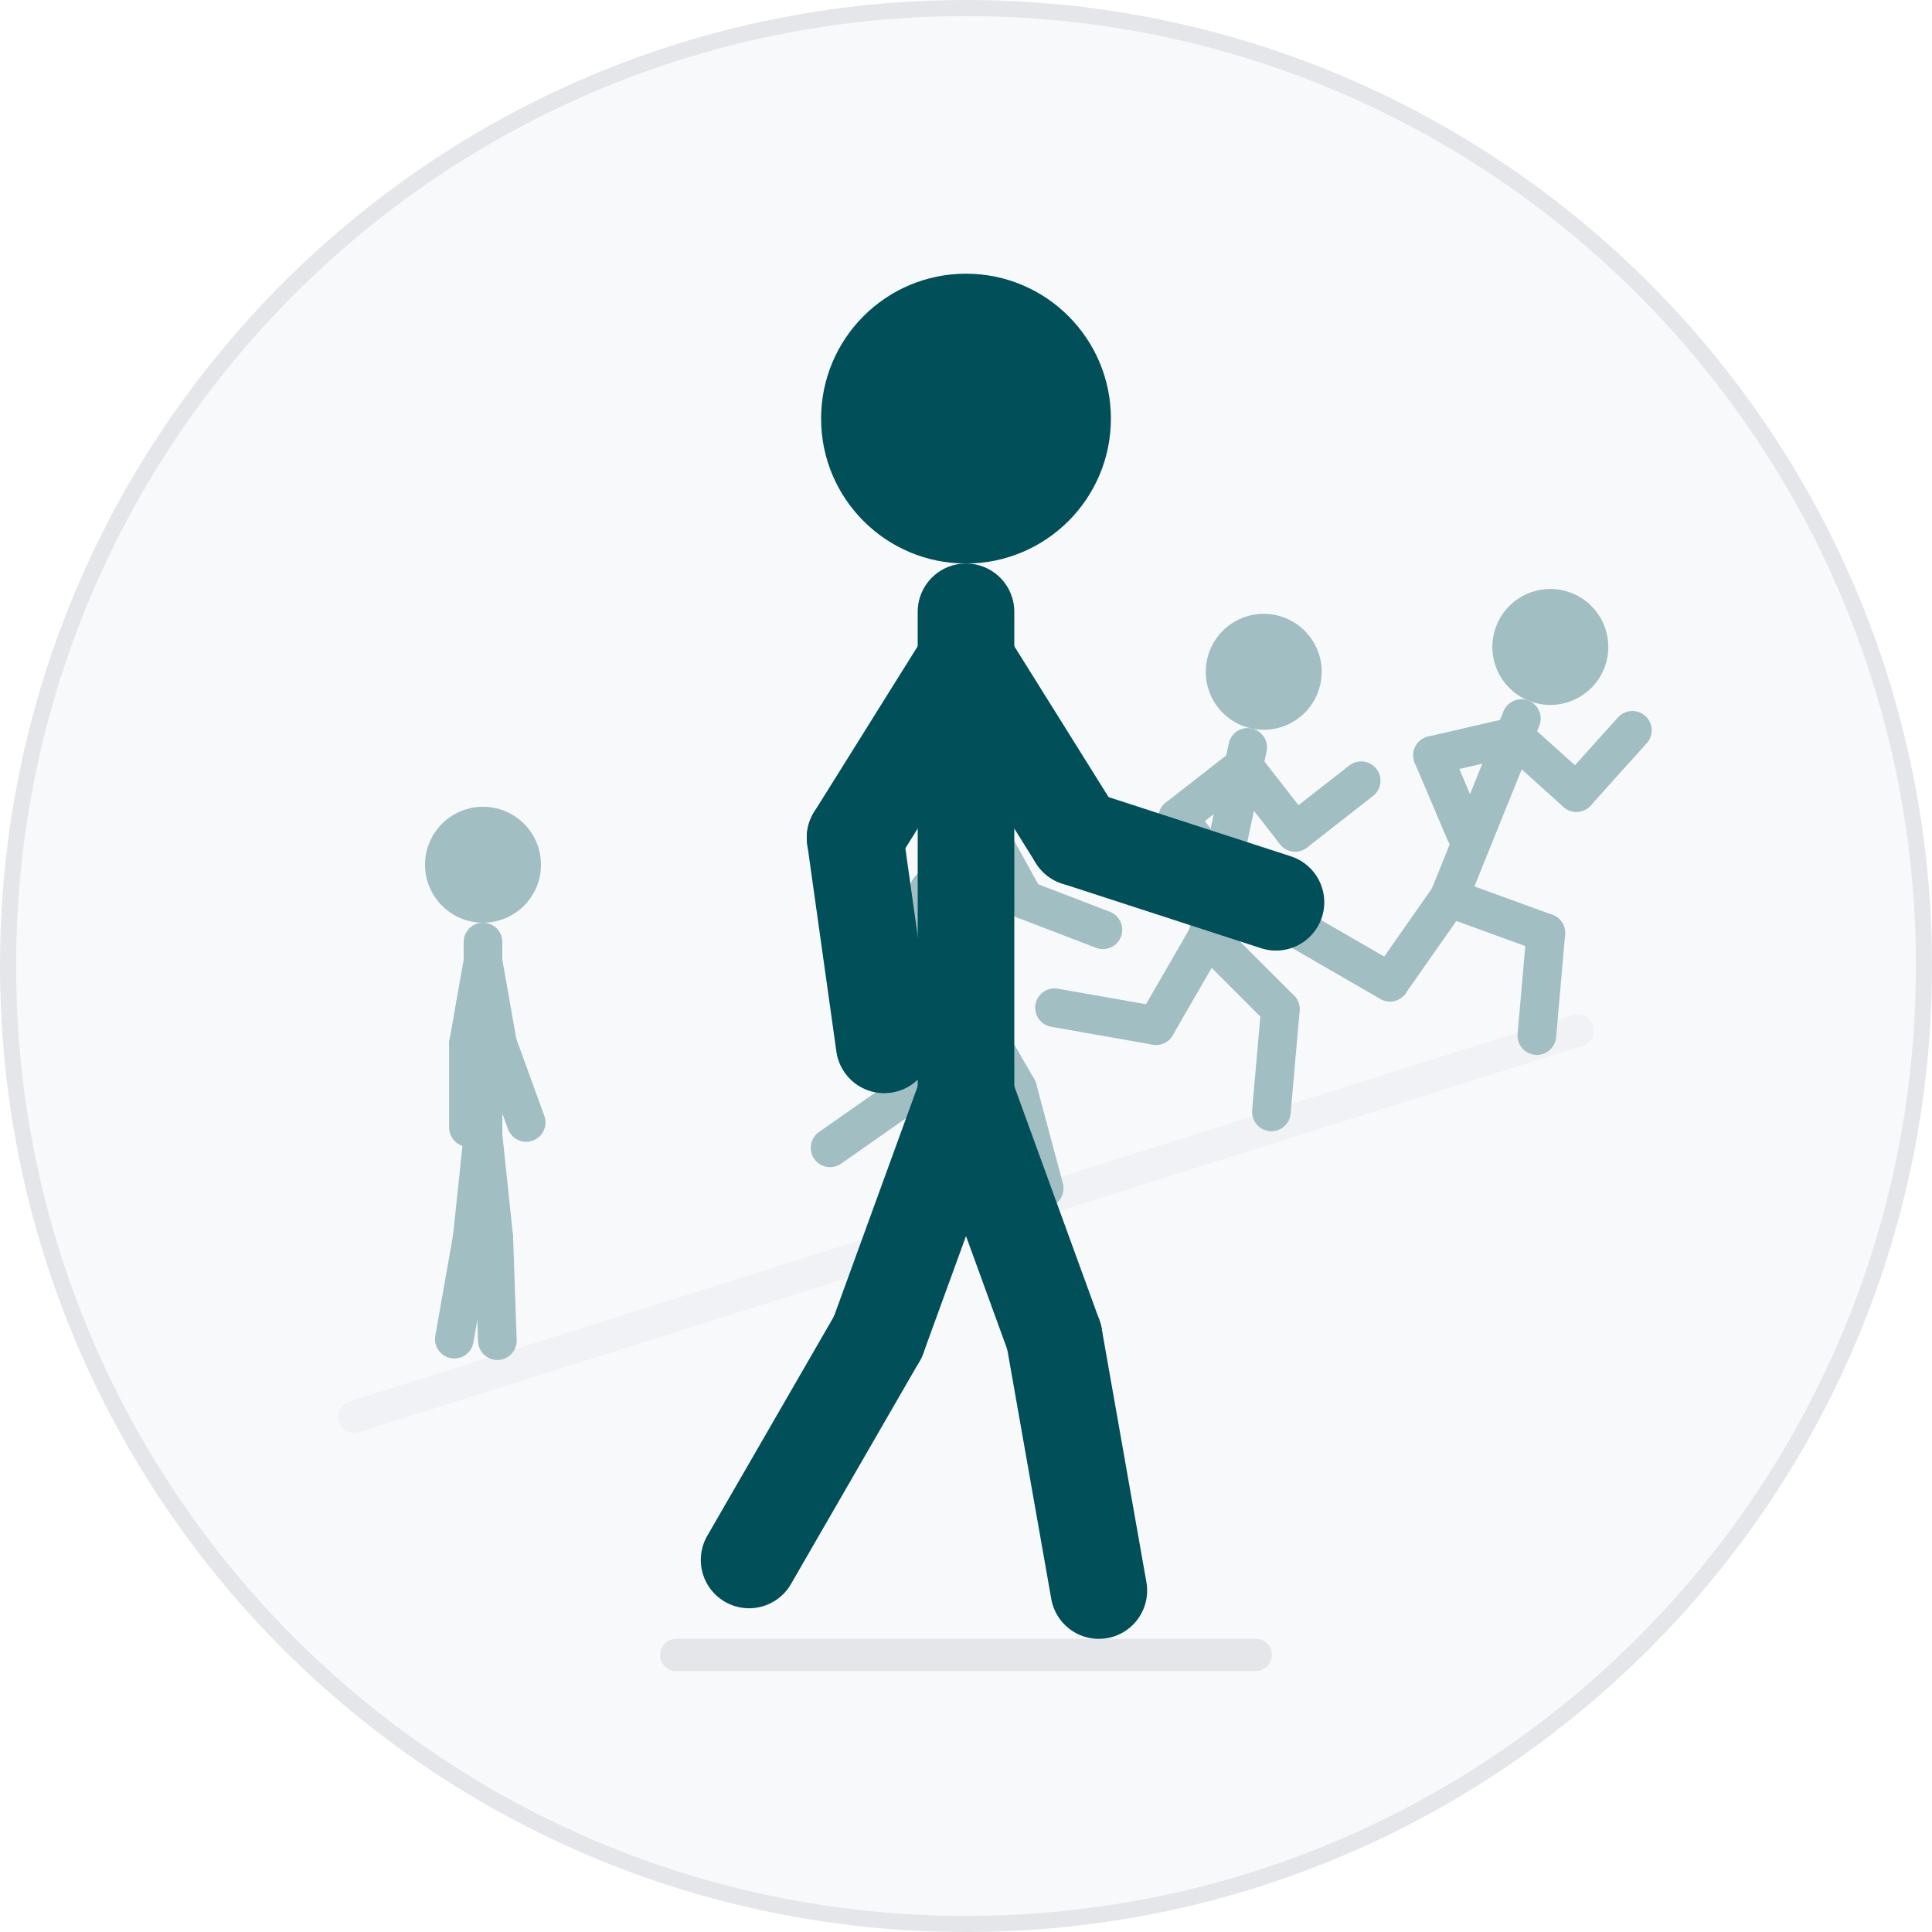
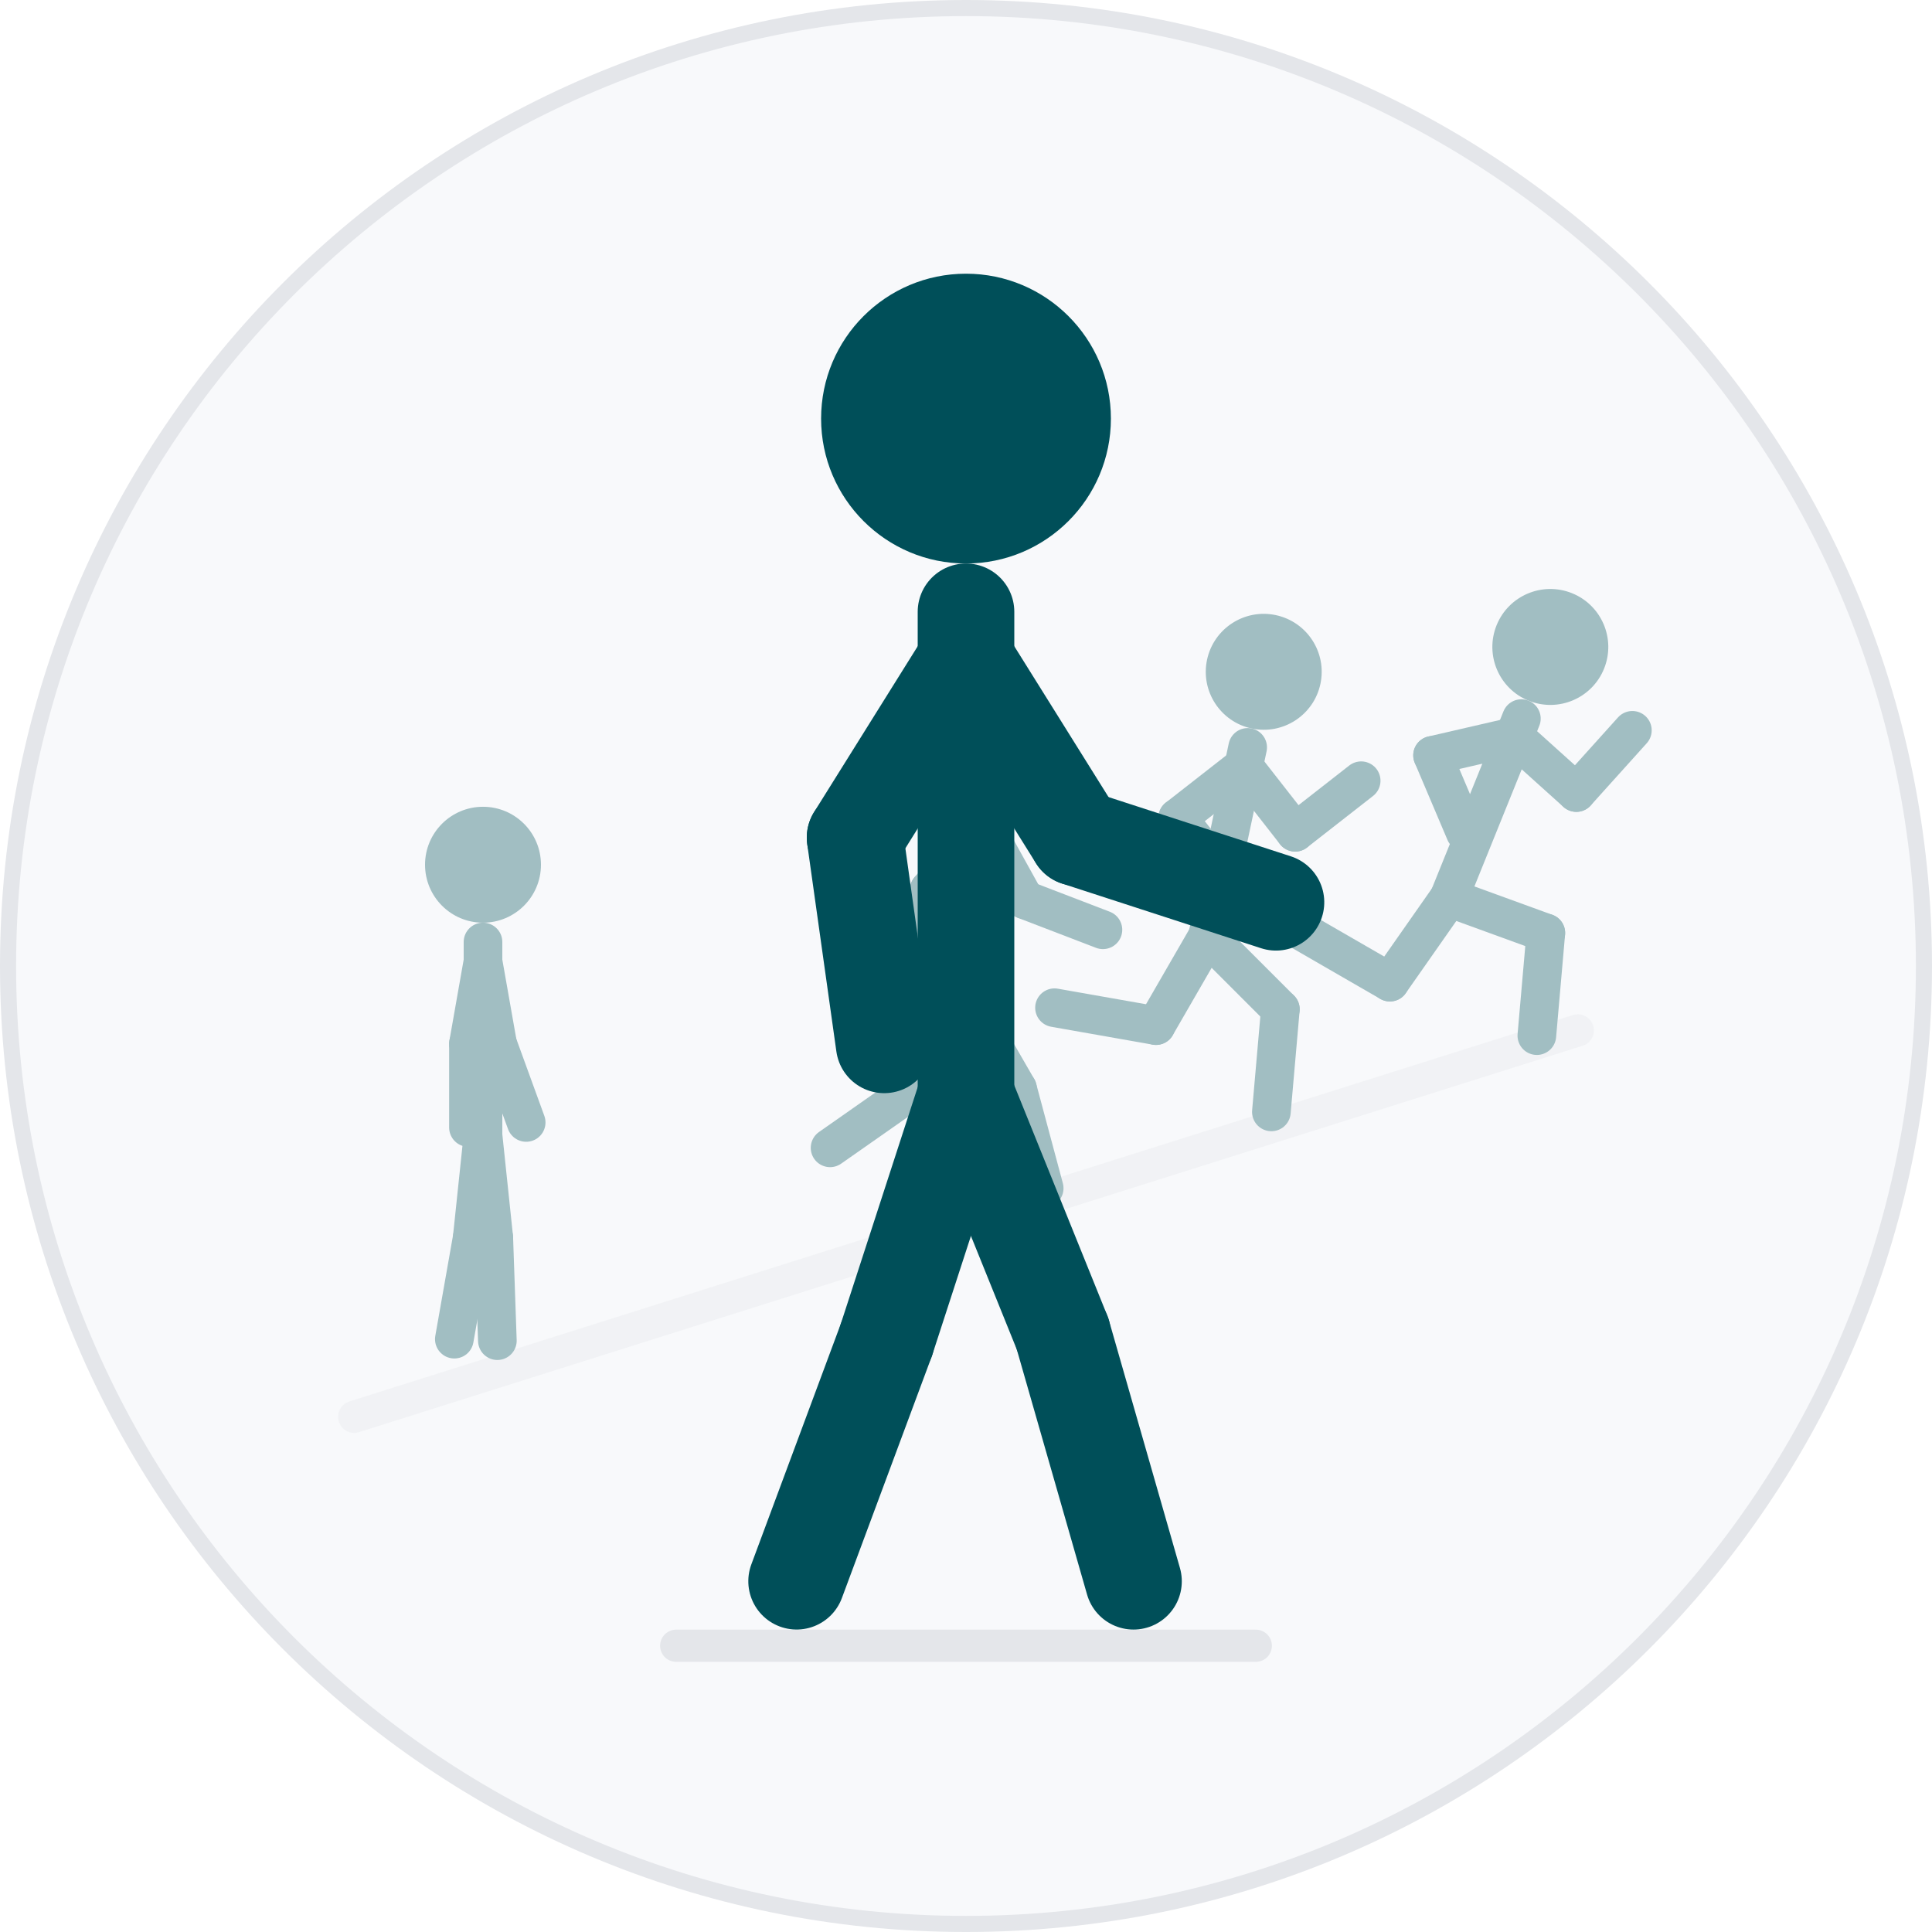
<svg xmlns="http://www.w3.org/2000/svg" id="still" viewBox="0 0 120 120">
-   <style>.f{fill:none;stroke:#004F59;stroke-width:6;stroke-linecap:round;stroke-linejoin:round}.h{fill:#004F59}.p{fill:none;stroke:#3d8da0;stroke-width:2;stroke-linecap:round;stroke-linejoin:round;opacity:.55}.g{fill:none;stroke:#e4e6ea;stroke-width:2;stroke-linecap:round}.c{opacity:.35;animation:c 8s cubic-bezier(.4,0,.2,1) infinite}.z{transform:translate(60px,68px) scale(1);animation:z 8s cubic-bezier(.4,0,.2,1) infinite}.lg{animation:lg 8s cubic-bezier(.4,0,.2,1) infinite}.tl{transform:rotate(-20deg);animation:tl 8s cubic-bezier(.4,0,.2,1) infinite}.tr{transform:rotate(20deg);animation:tr 8s cubic-bezier(.4,0,.2,1) infinite}.al{transform:rotate(32deg);animation:al 8s cubic-bezier(.4,0,.2,1) infinite}.ar{transform:rotate(-32deg);animation:ar 8s cubic-bezier(.4,0,.2,1) infinite}@keyframes c{0%,20%,100%{opacity:1}40%,95%{opacity:.35}}@keyframes z{0%,20%,100%{transform:translate(45px,66.22px) scale(.4)}40%,95%{transform:translate(60px,68px) scale(1)}}@keyframes lg{0%,20%,100%{opacity:0}40%,95%{opacity:1}}@keyframes tl{0%,40%,60%,80%,100%{transform:rotate(-20deg)}50%,70%{transform:rotate(20deg)}}@keyframes tr{0%,40%,60%,80%,100%{transform:rotate(20deg)}50%,70%{transform:rotate(-20deg)}}@keyframes al{0%,40%,60%,80%,100%{transform:rotate(32deg)}50%,70%{transform:rotate(-32deg)}}@keyframes ar{0%,40%,60%,80%,100%{transform:rotate(-32deg)}50%,70%{transform:rotate(32deg)}}@media (prefers-reduced-motion: reduce){*{animation:none!important}}#still:target *{animation:none!important}</style>
+   <style>.f{fill:none;stroke:#004F59;stroke-width:6;stroke-linecap:round;stroke-linejoin:round}.h{fill:#004F59}.p{fill:none;stroke:#3d8da0;stroke-width:2;stroke-linecap:round;stroke-linejoin:round;opacity:.55}.g{fill:none;stroke:#e4e6ea;stroke-width:2;stroke-linecap:round}.c{opacity:.35;animation:c 8s cubic-bezier(.4,0,.2,1) infinite}.z{transform:translate(60px,68px) scale(1);animation:z 8s cubic-bezier(.4,0,.2,1) infinite}.lg{animation:lg 8s cubic-bezier(.4,0,.2,1) infinite}.b{animation:b 8s cubic-bezier(.4,0,.2,1) infinite}.tl{transform:rotate(-22deg);animation:tl 8s cubic-bezier(.4,0,.2,1) infinite}.tr{transform:rotate(18deg);animation:tr 8s cubic-bezier(.4,0,.2,1) infinite}.sl{transform:rotate(6deg);animation:sl 8s cubic-bezier(.4,0,.2,1) infinite}.sr{transform:rotate(2.4deg);animation:sr 8s cubic-bezier(.4,0,.2,1) infinite}.al{transform:rotate(32deg);animation:al 8s cubic-bezier(.4,0,.2,1) infinite}.ar{transform:rotate(-32deg);animation:ar 8s cubic-bezier(.4,0,.2,1) infinite}@keyframes c{0%,15%,100%{opacity:1}30%,85%{opacity:.35}}@keyframes z{0%,15%,100%{transform:translate(45px,66.45px) scale(.4)}30%,85%{transform:translate(60px,68px) scale(1)}}@keyframes lg{0%,15%,100%{opacity:0}30%,85%{opacity:1}}@keyframes b{0%,30%,40%,50%,60%,70%,100%{transform:translateY(0px)}35%,45%,55%,65%{transform:translateY(-1.4px)}}@keyframes tl{0%,30%,50%,70%,100%{transform:rotate(-22deg)}40%,60%{transform:rotate(18deg)}}@keyframes tr{0%,30%,50%,70%,100%{transform:rotate(18deg)}40%,60%{transform:rotate(-22deg)}}@keyframes sl{0%,30%,50%,70%,100%{transform:rotate(6deg)}35%,55%{transform:rotate(0deg)}40%,60%{transform:rotate(2.4deg)}45%,65%{transform:rotate(65deg)}}@keyframes sr{0%,30%,50%,70%,100%{transform:rotate(2.4deg)}35%,55%{transform:rotate(65deg)}40%,60%{transform:rotate(6deg)}45%,65%{transform:rotate(0deg)}}@keyframes al{0%,30%,50%,70%,100%{transform:rotate(32deg)}40%,60%{transform:rotate(-32deg)}}@keyframes ar{0%,30%,50%,70%,100%{transform:rotate(-32deg)}40%,60%{transform:rotate(32deg)}}@media (prefers-reduced-motion: reduce){*{animation:none!important}}#still:target *{animation:none!important}</style>
  <circle cx="60" cy="60" r="60" fill="#e4e6ea" />
  <circle cx="60" cy="60" r="59" fill="#f8f9fb" />
  <g class="c">
    <path class="g" d="M22 88L98 64" />
    <g transform="translate(30,70.51) scale(0.4)">
      <g transform="rotate(6)">
        <line class="f" y2="16" />
        <g transform="translate(0,16) rotate(4)">
          <line class="f" y2="16" />
        </g>
      </g>
      <g transform="rotate(-6)">
        <line class="f" y2="16" />
        <g transform="translate(0,16) rotate(4)">
          <line class="f" y2="16" />
        </g>
      </g>
      <line class="f" y2="-30" />
      <circle class="h" cy="-42" r="9" />
      <g transform="translate(0,-27) rotate(-10)">
        <line class="f" y2="13" />
        <g transform="translate(0,13) rotate(-10)">
          <line class="f" y2="13" />
        </g>
      </g>
      <g transform="translate(0,-27) rotate(10)">
        <line class="f" y2="13" />
        <g transform="translate(0,13) rotate(-10)">
          <line class="f" y2="13" />
        </g>
      </g>
    </g>
    <g transform="translate(60,62.08) scale(0.4)">
      <g transform="rotate(30)">
        <line class="f" y2="16" />
        <g transform="translate(0,16) rotate(25)">
          <line class="f" y2="16" />
        </g>
      </g>
      <g transform="rotate(-30)">
        <line class="f" y2="16" />
        <g transform="translate(0,16) rotate(15)">
          <line class="f" y2="16" />
        </g>
      </g>
      <g transform="rotate(6)">
        <line class="f" y2="-30" />
        <circle class="h" cy="-42" r="9" />
        <g transform="translate(0,-27) rotate(-35)">
          <line class="f" y2="13" />
          <g transform="translate(0,13) rotate(-40)">
            <line class="f" y2="13" />
          </g>
        </g>
        <g transform="translate(0,-27) rotate(35)">
          <line class="f" y2="13" />
          <g transform="translate(0,13) rotate(-40)">
            <line class="f" y2="13" />
          </g>
        </g>
      </g>
    </g>
    <g transform="translate(75,58.16) scale(0.4)">
      <g transform="rotate(30)">
        <line class="f" y2="16" />
        <g transform="translate(0,16) rotate(70)">
          <line class="f" y2="16" />
        </g>
      </g>
      <g transform="rotate(-45)">
        <line class="f" y2="16" />
        <g transform="translate(0,16) rotate(50)">
          <line class="f" y2="16" />
        </g>
      </g>
      <g transform="rotate(12)">
        <line class="f" y2="-30" />
        <circle class="h" cy="-42" r="9" />
        <g transform="translate(0,-27) rotate(-50)">
          <line class="f" y2="13" />
          <g transform="translate(0,13) rotate(-90)">
            <line class="f" y2="13" />
          </g>
        </g>
        <g transform="translate(0,-27) rotate(40)">
          <line class="f" y2="13" />
          <g transform="translate(0,13) rotate(-90)">
            <line class="f" y2="13" />
          </g>
        </g>
      </g>
    </g>
    <g transform="translate(90,55.76) scale(0.4)">
      <g transform="rotate(35)">
        <line class="f" y2="16" />
        <g transform="translate(0,16) rotate(85)">
          <line class="f" y2="16" />
        </g>
      </g>
      <g transform="rotate(-70)">
        <line class="f" y2="16" />
        <g transform="translate(0,16) rotate(75)">
          <line class="f" y2="16" />
        </g>
      </g>
      <g transform="rotate(22)">
        <line class="f" y2="-30" />
        <circle class="h" cy="-42" r="9" />
        <g transform="translate(0,-27) rotate(-70)">
          <line class="f" y2="13" />
          <g transform="translate(0,13) rotate(-90)">
            <line class="f" y2="13" />
          </g>
        </g>
        <g transform="translate(0,-27) rotate(55)">
          <line class="f" y2="13" />
          <g transform="translate(0,13) rotate(-100)">
            <line class="f" y2="13" />
          </g>
        </g>
      </g>
    </g>
  </g>
  <g class="z">
-     <line class="g lg" x1="-18" y1="34.79" x2="18" y2="34.79" />
-     <g class="tr">
-       <line class="f" y2="16" />
-       <g transform="translate(0,16) rotate(10)">
+     <line class="g lg" x1="-18" y1="34.22" x2="18" y2="34.22" />
+     <g class="b">
+       <g class="tr">
        <line class="f" y2="16" />
-       </g>
-     </g>
-     <g class="tl">
-       <line class="f" y2="16" />
-       <g transform="translate(0,16) rotate(10)">
-         <line class="f" y2="16" />
-       </g>
-     </g>
-     <line class="f" y2="-30" />
-     <circle class="h" cy="-42" r="9" />
-     <g transform="translate(0,-27)">
-       <g class="ar">
-         <line class="f" y2="13" />
-         <g transform="translate(0,13) rotate(-40)">
-           <line class="f" y2="13" />
+         <g transform="translate(0,16)">
+           <g class="sr">
+             <line class="f" y2="16" />
+           </g>
        </g>
      </g>
-     </g>
-     <g transform="translate(0,-27)">
-       <g class="al">
-         <line class="f" y2="13" />
-         <g transform="translate(0,13) rotate(-40)">
+       <g class="tl">
+         <line class="f" y2="16" />
+         <g transform="translate(0,16)">
+           <g class="sl">
+             <line class="f" y2="16" />
+           </g>
+         </g>
+       </g>
+       <line class="f" y2="-30" />
+       <circle class="h" cy="-42" r="9" />
+       <g transform="translate(0,-27)">
+         <g class="ar">
          <line class="f" y2="13" />
+           <g transform="translate(0,13) rotate(-40)">
+             <line class="f" y2="13" />
+           </g>
+         </g>
+       </g>
+       <g transform="translate(0,-27)">
+         <g class="al">
+           <line class="f" y2="13" />
+           <g transform="translate(0,13) rotate(-40)">
+             <line class="f" y2="13" />
+           </g>
        </g>
      </g>
    </g>
  </g>
</svg>
